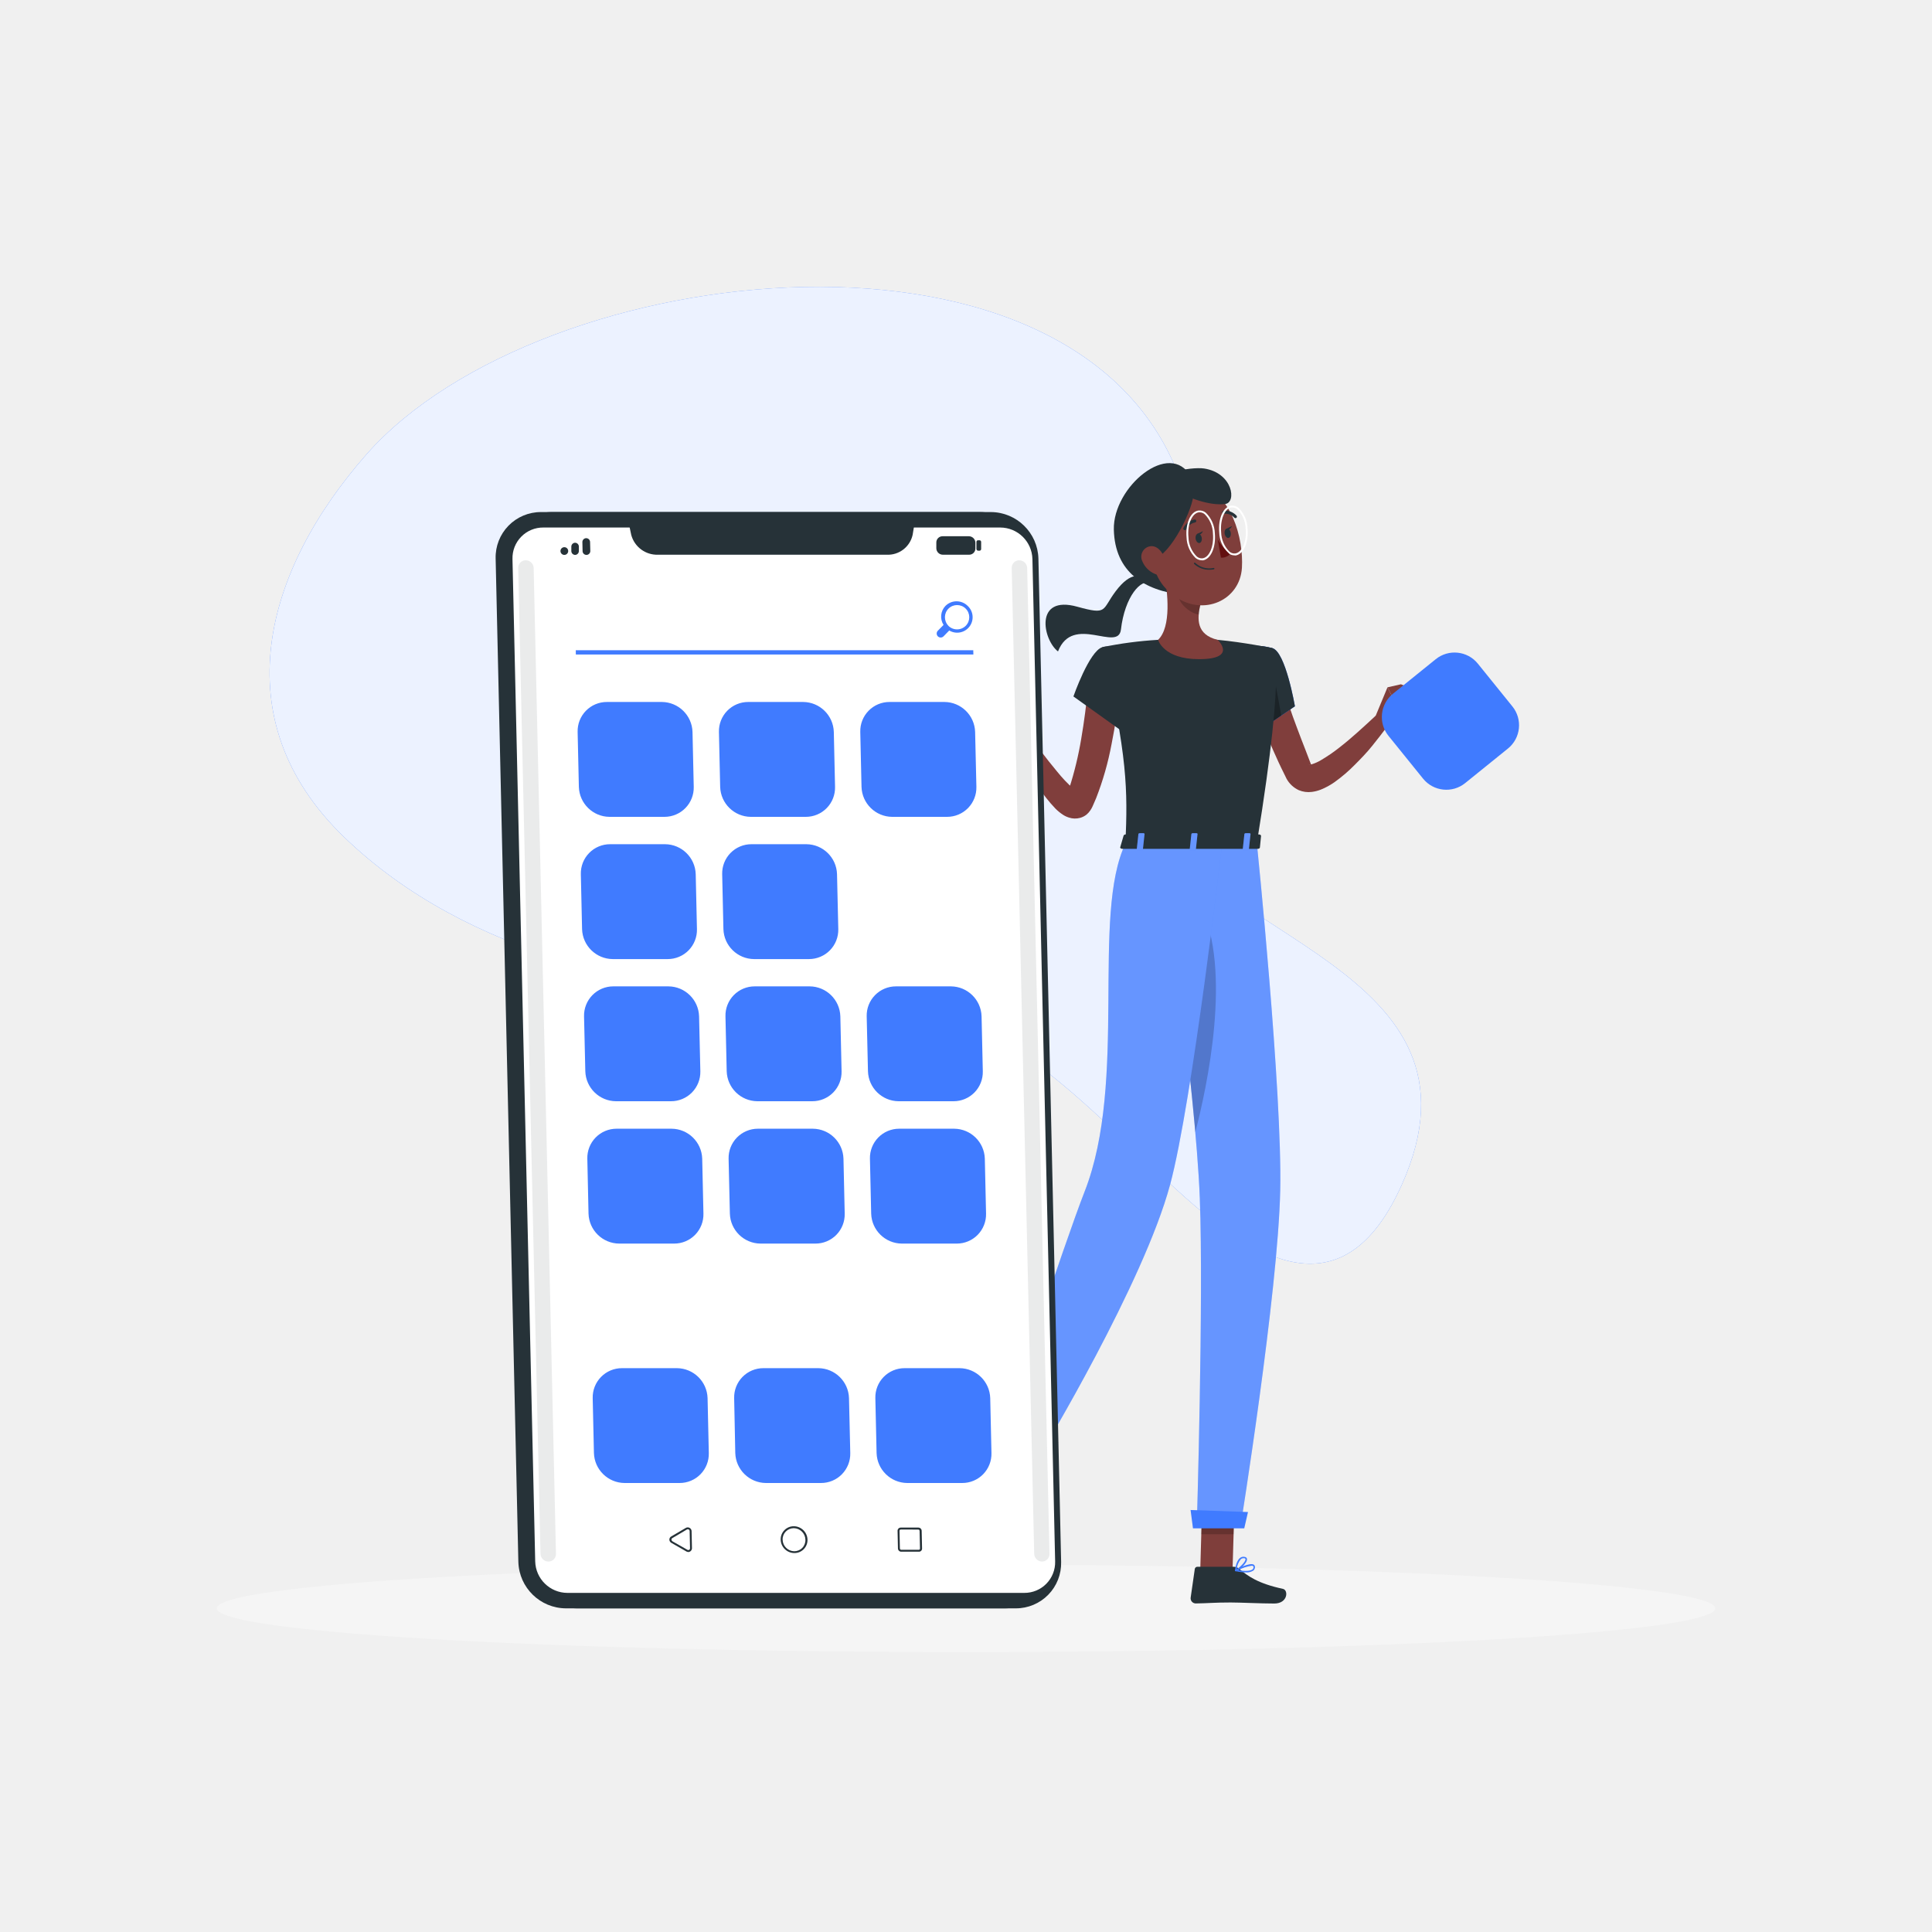
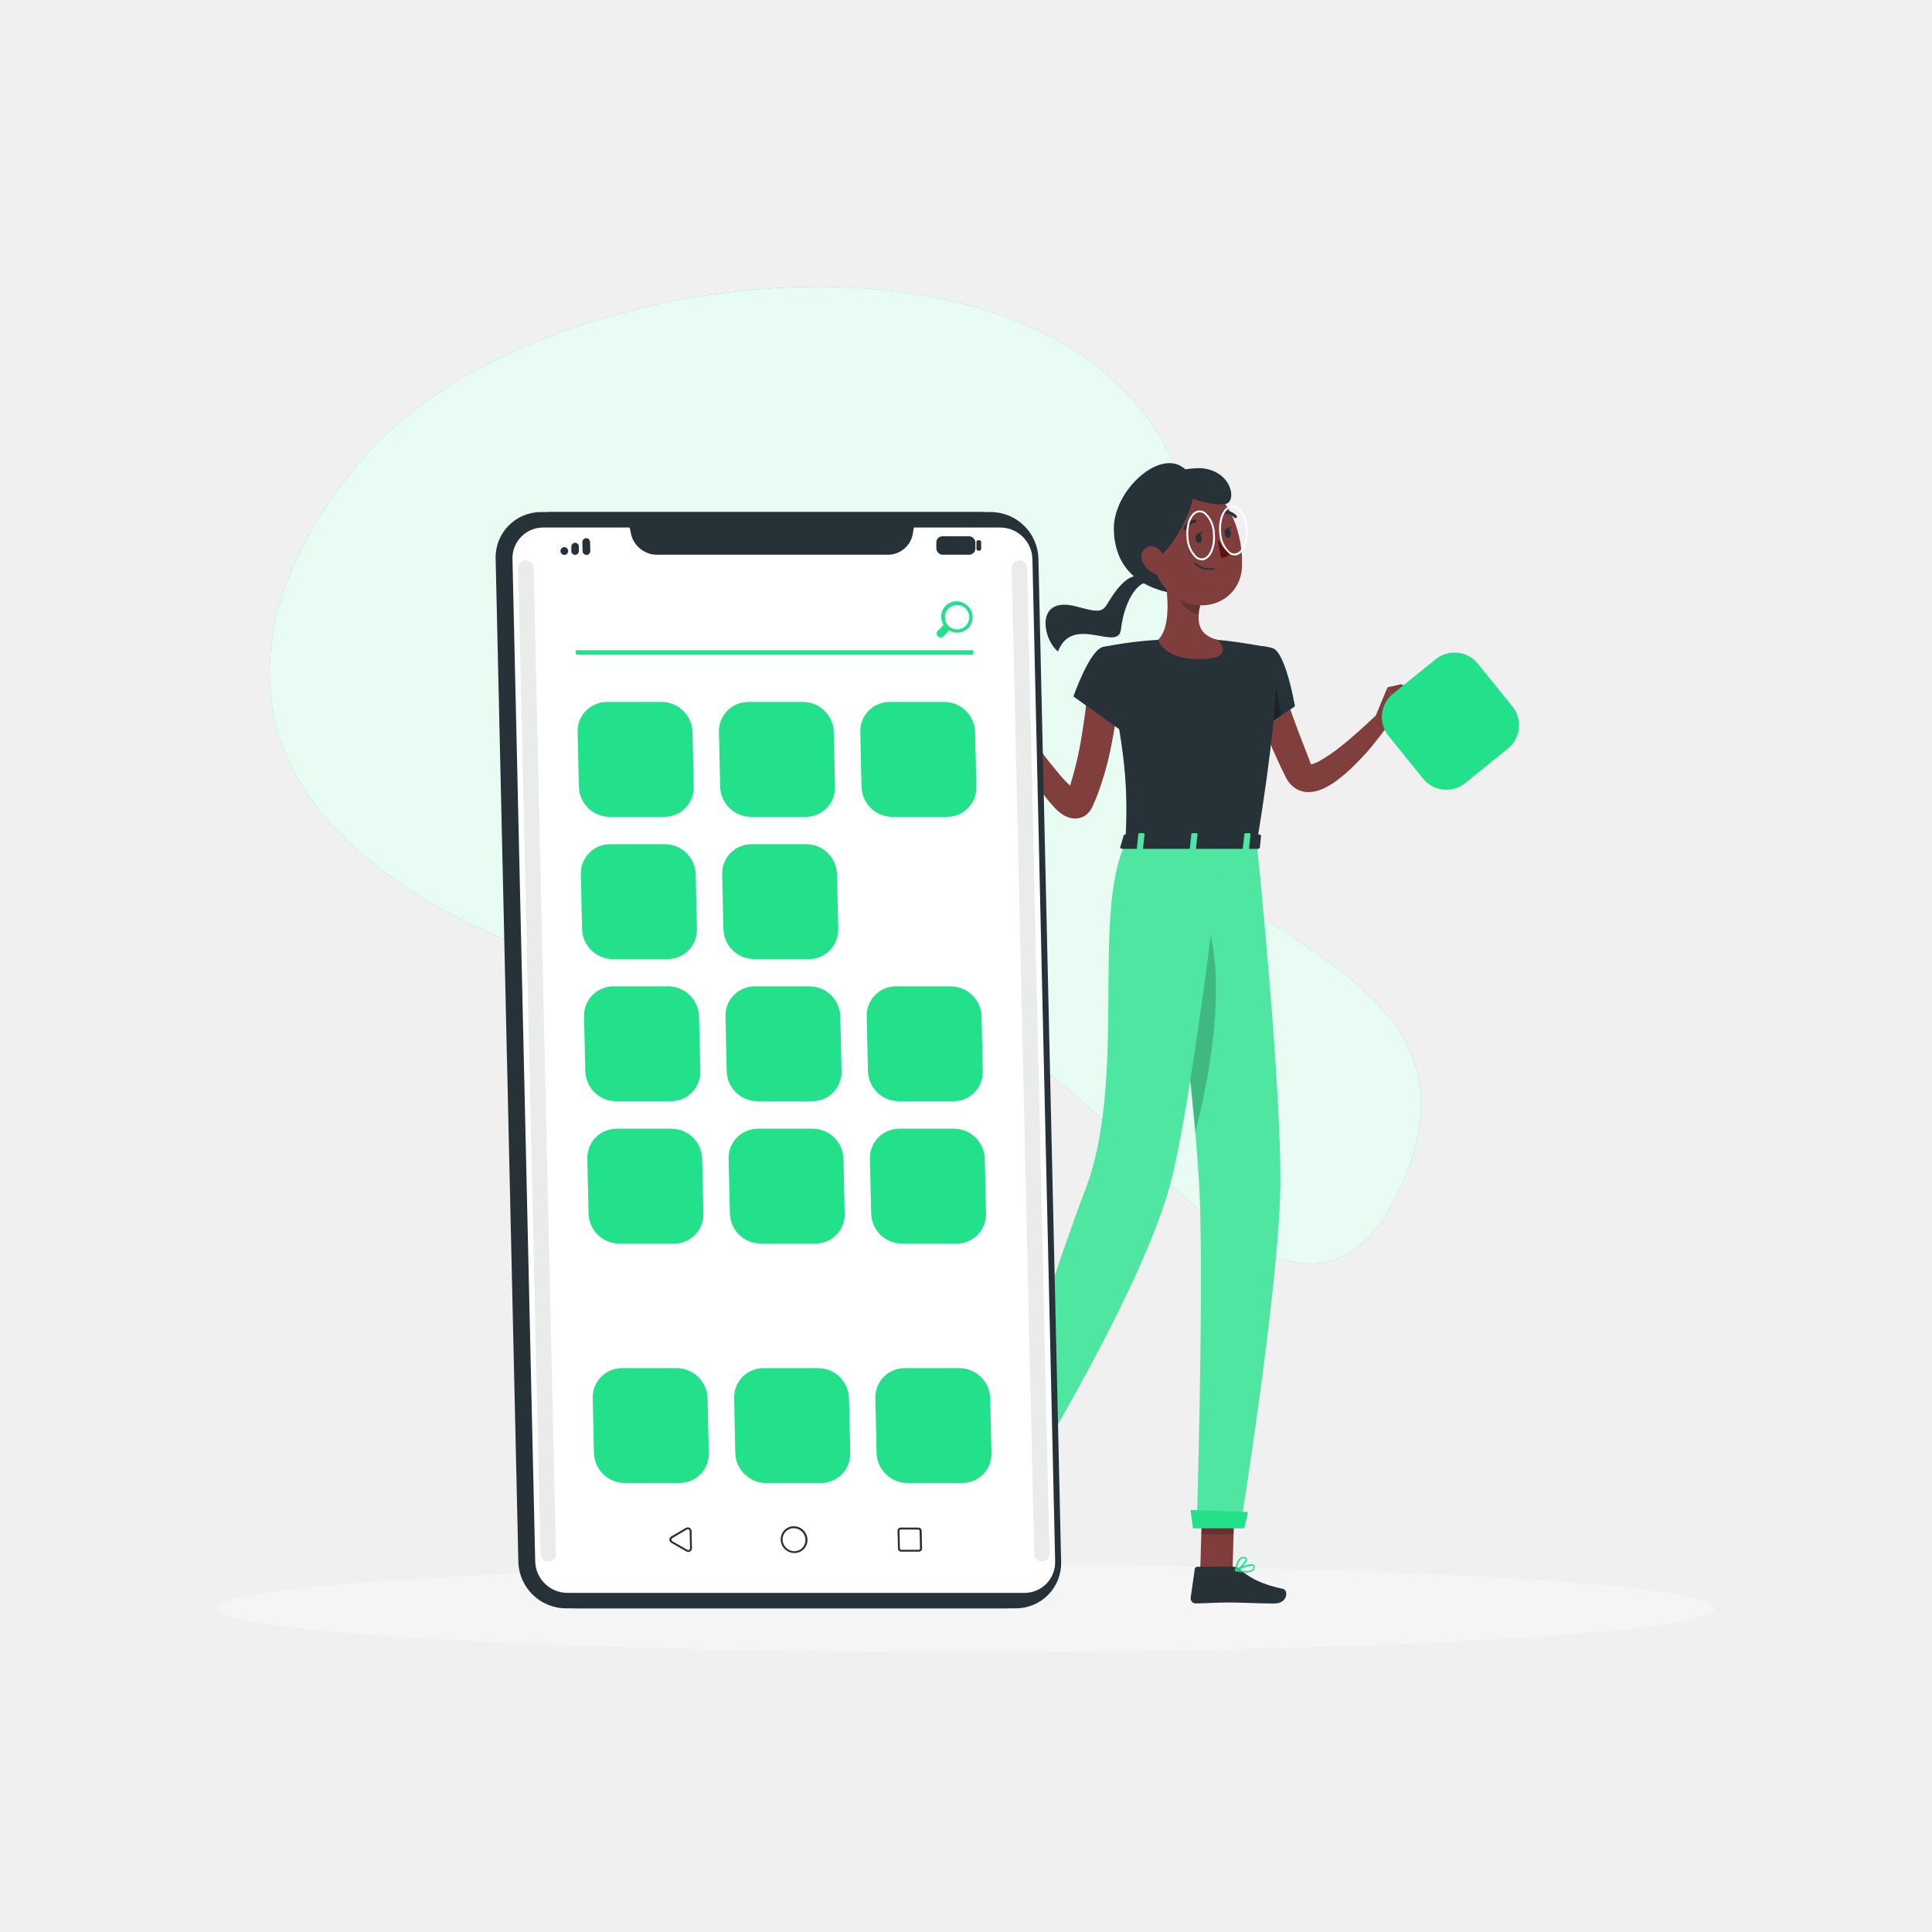
<svg xmlns="http://www.w3.org/2000/svg" viewBox="0 0 500 500">
-   <g id="freepik--background-simple--inject-440">
-     <path d="M216.7,260c-1.74-.15-3.48-.27-5.21-.38-42.6-2.68-90.29-11.93-122.45-43-31.52-30.46-20.61-69,5.78-99C140,66.27,281.37,50.49,306.18,126.26c8,24.5-17.78,54.29-7.62,83.4,11.57,33.14,89.41,40.62,64.24,96.9-13.95,31.21-34.9,22.11-55.95,3.44-12.07-10.71-23.3-22.77-36-32.65C255.46,265.35,235.79,261.53,216.7,260Z" style="fill:#407BFF" />
+   <g id="freepik--background-simple--inject-310">
+     <path d="M216.7,260c-1.74-.15-3.48-.27-5.21-.38-42.6-2.68-90.29-11.93-122.45-43-31.52-30.46-20.61-69,5.78-99C140,66.27,281.37,50.49,306.18,126.26c8,24.5-17.78,54.29-7.62,83.4,11.57,33.14,89.41,40.62,64.24,96.9-13.95,31.21-34.9,22.11-55.95,3.44-12.07-10.71-23.3-22.77-36-32.65C255.46,265.35,235.79,261.53,216.7,260Z" style="fill:#23E08B" />
    <path d="M216.7,260c-1.74-.15-3.48-.27-5.21-.38-42.6-2.68-90.29-11.93-122.45-43-31.52-30.46-20.61-69,5.78-99C140,66.27,281.37,50.49,306.18,126.26c8,24.5-17.78,54.29-7.62,83.4,11.57,33.14,89.41,40.62,64.24,96.9-13.95,31.21-34.9,22.11-55.95,3.44-12.07-10.71-23.3-22.77-36-32.65C255.46,265.35,235.79,261.53,216.7,260Z" style="fill:#fff;opacity:0.9" />
  </g>
-   <g id="freepik--Shadow--inject-440">
-     <ellipse id="freepik--path--inject-440" cx="250" cy="416.24" rx="193.89" ry="11.32" style="fill:#f5f5f5" />
+   <g id="freepik--Shadow--inject-310">
+     <ellipse id="freepik--path--inject-310" cx="250" cy="416.24" rx="193.89" ry="11.32" style="fill:#f5f5f5" />
  </g>
-   <g id="freepik--Character--inject-440">
+   <g id="freepik--Character--inject-310">
    <path d="M308.2,123.37c2.86,5.16,3.1,26.23-2.2,30.55-9.74-1.07-17.49-5.78-17.74-16.87S302.81,113.67,308.2,123.37Z" style="fill:#263238" />
    <path d="M297.9,151c-2.56-1.5-6.82,3.44-7.8,11.91-.7,6-12.46-4.14-16.29,5.68-3.94-3-6.21-14.69,5-11.57,7.93,2.19,6.26.87,9.92-4C292.57,147.92,295.46,148.28,297.9,151Z" style="fill:#263238" />
    <path d="M331.63,176.61l.91,2.85c.32,1,.66,2,1,2.95.67,2,1.37,4,2.11,5.92s1.47,3.94,2.26,5.9l1.15,3,.29.74.07.17v0s0,0,0,0a1.35,1.35,0,0,0-.42-.25c-.22-.08-.31,0-.18,0a2.33,2.33,0,0,0,.71-.11,10.94,10.94,0,0,0,2.25-1,42.42,42.42,0,0,0,4.88-3.34c1.62-1.26,3.21-2.61,4.76-4s3.14-2.84,4.65-4.26l3.07,2.6c-1.28,1.84-2.64,3.52-4,5.23s-2.92,3.31-4.5,4.9a39.87,39.87,0,0,1-5.28,4.52,17.76,17.76,0,0,1-3.48,1.9,9.51,9.51,0,0,1-2.41.62,6.59,6.59,0,0,1-3.33-.45,6.91,6.91,0,0,1-3.2-3l-.26-.54-.36-.73c-.48-1-1-2-1.42-2.94-.91-2-1.82-4-2.64-6s-1.65-4.06-2.41-6.12c-.37-1-.72-2.09-1.07-3.14s-.66-2.08-1-3.31Z" style="fill:#803e3c" />
-     <path d="M329.27,167.73c3.44.88,5.85,15.06,5.85,15.06l-9.49,6.46s-9.11-14.31-6.46-18.1C321.93,167.21,324.24,166.45,329.27,167.73Z" style="fill:#407BFF" />
+     <path d="M329.27,167.73c3.44.88,5.85,15.06,5.85,15.06l-9.49,6.46s-9.11-14.31-6.46-18.1C321.93,167.21,324.24,166.45,329.27,167.73Z" style="fill:#23E08B" />
    <path d="M329.27,167.73c3.44.88,5.85,15.06,5.85,15.06l-9.49,6.46s-9.11-14.31-6.46-18.1C321.93,167.21,324.24,166.45,329.27,167.73Z" style="fill:#263238" />
    <polygon points="328.96 170.9 331.6 185.19 326.27 188.81 328.96 170.9" style="opacity:0.3" />
    <path d="M355.91,185.52l3.17-7.64,3.91,7.64s-2.54,3.8-5.89,2.87Z" style="fill:#7f3e3b" />
    <polygon points="362.57 177.09 367.6 179.11 362.99 185.52 359.08 177.88 362.57 177.09" style="fill:#7f3e3b" />
-     <rect x="360.51" y="171.77" width="29.73" height="29.73" rx="7.75" transform="translate(-33.91 277.32) rotate(-38.93)" style="fill:#407BFF" />
+     <rect x="360.51" y="171.77" width="29.73" height="29.73" rx="7.75" transform="translate(-33.91 277.32) rotate(-38.93)" style="fill:#23E08B" />
    <polygon points="310.62 406.45 318.98 406.45 319.54 387.08 311.18 387.08 310.62 406.45" style="fill:#7f3e3b" />
    <polygon points="254.5 381.5 262.19 384.78 272.25 368.02 264.56 364.74 254.5 381.5" style="fill:#7f3e3b" />
    <path d="M263.66,383.64l-8-4.92a.66.66,0,0,0-.87.14l-4.8,5.77a1.34,1.34,0,0,0,.36,2c2.82,1.67,4.27,2.33,7.79,4.49,2.16,1.34,5.19,3.5,8.18,5.34s5-1,3.89-2.05c-4.85-4.63-4.71-6.83-5.62-9.57A2.21,2.21,0,0,0,263.66,383.64Z" style="fill:#263238" />
    <path d="M319.27,405.48h-9.4a.66.66,0,0,0-.66.57l-1.07,7.44a1.33,1.33,0,0,0,1.34,1.48c3.27-.05,4.85-.25,9-.25,2.54,0,7.8.27,11.31.27s3.7-3.47,2.24-3.79c-6.56-1.41-9.14-3.35-11.34-5.2A2.17,2.17,0,0,0,319.27,405.48Z" style="fill:#263238" />
    <polygon points="319.54 387.09 319.25 397.07 310.89 397.07 311.17 387.09 319.54 387.09" style="opacity:0.2" />
    <polygon points="264.55 364.75 272.25 368.02 267.06 376.66 259.36 373.38 264.55 364.75" style="opacity:0.2" />
    <path d="M329.27,167.73s4,1.4-4,50.47h-34c.57-13.82.58-22.34-6-50.71a99.74,99.74,0,0,1,14.42-1.9,107.12,107.12,0,0,1,15.42,0C321.76,166.19,329.27,167.73,329.27,167.73Z" style="fill:#263238" />
    <path d="M301.24,148.22c1,5,1.94,14.06-1.53,17.37,0,0,1.36,5,10.58,5,10.13,0,4.84-5,4.84-5-5.53-1.32-5.39-5.43-4.43-9.28Z" style="fill:#7f3e3b" />
    <path d="M305.1,151.52l5.6,4.78a15.56,15.56,0,0,0-.47,2.74c-2.12-.31-5-2.63-5.25-4.84A7.47,7.47,0,0,1,305.1,151.52Z" style="opacity:0.2" />
    <path d="M296.66,139.36c1.93,8.07,2.58,11.53,7.44,15,7.3,5.21,16.79,1.07,17.31-7.42.46-7.64-2.78-19.55-11.34-21.39A11.31,11.31,0,0,0,296.66,139.36Z" style="fill:#7f3e3b" />
    <path d="M319.67,134.09A.38.38,0,0,0,320,134a.4.4,0,0,0,0-.56,4,4,0,0,0-3.39-1.26.41.41,0,0,0-.32.47.4.4,0,0,0,.47.31,3.15,3.15,0,0,1,2.67,1A.39.39,0,0,0,319.67,134.09Z" style="fill:#263238" />
    <path d="M319.46,143.73a2.57,2.57,0,0,1-1.6-.6,7.79,7.79,0,0,1-2.32-5.32c-.31-3.6,1-6.65,3.09-6.95a2.43,2.43,0,0,1,1.91.58,7.79,7.79,0,0,1,2.32,5.32h0c.32,3.59-1,6.65-3.08,7A1.72,1.72,0,0,1,319.46,143.73Zm-.51-12.4-.25,0c-1.76.26-2.95,3.14-2.67,6.42a7.28,7.28,0,0,0,2.14,5,1.94,1.94,0,0,0,1.53.48c1.76-.26,3-3.14,2.67-6.42h0a7.28,7.28,0,0,0-2.14-5A2.08,2.08,0,0,0,319,131.33Z" style="fill:#fff" />
-     <path d="M325.27,218.2s6.6,64.42,6.05,89.92c-.57,26.52-10.29,87-10.29,87H309.72s1.79-58.95.79-85c-1.09-28.4-10.11-91.94-10.11-91.94Z" style="fill:#407BFF" />
+     <path d="M325.27,218.2s6.6,64.42,6.05,89.92c-.57,26.52-10.29,87-10.29,87H309.72s1.79-58.95.79-85c-1.09-28.4-10.11-91.94-10.11-91.94Z" style="fill:#23E08B" />
    <path d="M325.27,218.2s6.6,64.42,6.05,89.92c-.57,26.52-10.29,87-10.29,87H309.72s1.79-58.95.79-85c-1.09-28.4-10.11-91.94-10.11-91.94Z" style="fill:#fff;opacity:0.2" />
-     <polygon points="308.74 395.54 322.01 395.54 322.98 391.31 308.12 390.79 308.74 395.54" style="fill:#407BFF" />
+     <polygon points="308.74 395.54 322.01 395.54 322.98 391.31 308.12 390.79 308.74 395.54" style="fill:#23E08B" />
    <path d="M310.62,234.23C319,251,312.3,281.62,309.35,293c-1.52-17.1-4.07-38-6.05-53.37C304.56,231,306.77,226.49,310.62,234.23Z" style="opacity:0.2" />
-     <path d="M316.3,218.2s-7.69,67-13.5,88.47c-6.9,25.53-33.13,69-33.13,69l-10.49-4.46s16.24-49.36,21.51-62.81c11.26-28.7,1.62-71.47,10.62-90.2Z" style="fill:#407BFF" />
+     <path d="M316.3,218.2s-7.69,67-13.5,88.47c-6.9,25.53-33.13,69-33.13,69l-10.49-4.46s16.24-49.36,21.51-62.81c11.26-28.7,1.62-71.47,10.62-90.2Z" style="fill:#23E08B" />
    <path d="M316.3,218.2s-7.69,67-13.5,88.47c-6.9,25.53-33.13,69-33.13,69l-10.49-4.46s16.24-49.36,21.51-62.81c11.26-28.7,1.62-71.47,10.62-90.2Z" style="fill:#fff;opacity:0.2" />
-     <polygon points="257.74 371.24 270.76 376.78 273.88 373.28 258.87 366.07 257.74 371.24" style="fill:#407BFF" />
+     <polygon points="257.74 371.24 270.76 376.78 273.88 373.28 258.87 366.07 257.74 371.24" style="fill:#23E08B" />
    <path d="M309.43,139.47c.12.66.57,1.14,1,1.06s.69-.68.58-1.34-.57-1.14-1-1.07S309.32,138.8,309.43,139.47Z" style="fill:#263238" />
    <path d="M316.94,138.15c.12.66.57,1.14,1,1.06s.69-.68.57-1.34-.56-1.14-1-1.07S316.83,137.48,316.94,138.15Z" style="fill:#263238" />
    <path d="M317.33,136.88l1.52-.75S318.25,137.52,317.33,136.88Z" style="fill:#263238" />
    <path d="M315.16,139.64a18,18,0,0,0,3.11,3.82,2.91,2.91,0,0,1-2.29.86Z" style="fill:#630f0f" />
    <path d="M313,147.45a6.49,6.49,0,0,0,1.13-.1.2.2,0,0,0,.16-.23A.19.19,0,0,0,314,147a5.34,5.34,0,0,1-4.65-1.31.2.2,0,1,0-.29.27A5.56,5.56,0,0,0,313,147.45Z" style="fill:#263238" />
    <path d="M308.89,127.46c.15,3.85-5.91,16.21-10.28,17.17-5.36-3.5-6.86-9.63-3.74-16.17S308.61,120.21,308.89,127.46Z" style="fill:#263238" />
    <path d="M311.65,121.25c-3.39-.53-15,1.42-8.78,5s11.17,4.55,14.19,4.19S319.11,122.41,311.65,121.25Z" style="fill:#263238" />
    <path d="M295.64,145.27a6.06,6.06,0,0,0,3.28,3.27c2,.8,3.19-.91,2.84-2.89-.31-1.79-1.72-4.36-3.79-4.31A2.73,2.73,0,0,0,295.64,145.27Z" style="fill:#7f3e3b" />
    <path d="M306.75,137.19a.4.4,0,0,0,.24-.2,3.14,3.14,0,0,1,2.25-1.76.39.39,0,0,0,.35-.44.39.39,0,0,0-.44-.35,3.92,3.92,0,0,0-2.87,2.19.4.4,0,0,0,.18.54A.42.42,0,0,0,306.75,137.19Z" style="fill:#263238" />
    <path d="M311,145a2.59,2.59,0,0,1-1.6-.61,7.79,7.79,0,0,1-2.32-5.32c-.31-3.59,1-6.65,3.08-6.95a2.53,2.53,0,0,1,1.92.58,7.81,7.81,0,0,1,2.32,5.32h0c.31,3.6-1,6.65-3.08,7Zm-.51-12.41-.25,0c-1.76.26-3,3.14-2.67,6.42a7.28,7.28,0,0,0,2.14,5,1.93,1.93,0,0,0,1.53.48c1.76-.25,2.95-3.13,2.67-6.42h0a7.3,7.3,0,0,0-2.14-5A2.08,2.08,0,0,0,310.47,132.58Z" style="fill:#fff" />
    <path d="M289.62,178.33a108.77,108.77,0,0,1-1.95,14.25,77.51,77.51,0,0,1-4,14l-.75,1.73-.19.43a4.41,4.41,0,0,1-.22.44,3.5,3.5,0,0,1-.32.52,5,5,0,0,1-1,1.12,4.68,4.68,0,0,1-1.65.84,5,5,0,0,1-2.92-.08,6.23,6.23,0,0,1-1.57-.75,12.22,12.22,0,0,1-1.88-1.54,37.44,37.44,0,0,1-4.68-6,102,102,0,0,1-6.79-12.53l3.49-2c2.72,3.67,5.45,7.42,8.33,10.85a36.93,36.93,0,0,0,4.33,4.57,4.42,4.42,0,0,0,.87.59c.08,0,.14,0,0,0a2.11,2.11,0,0,0-1.21,0c-1.48.44-1.65,1.75-1.34.74l.55-1.51a89.88,89.88,0,0,0,3.11-12.87c.76-4.39,1.34-9,1.76-13.33Z" style="fill:#803e3c" />
    <path d="M285.29,167.49c-3.4,1-7.49,12.75-7.49,12.75l13.2,9.44s4.81-9.78,3.38-14.18C292.89,170.92,289.17,166.31,285.29,167.49Z" style="fill:#263238" />
-     <path d="M267.05,386.82a1.13,1.13,0,0,0,.7-.7.65.65,0,0,0,0-.68c-.6-.88-3.62-.81-4-.8a.2.2,0,0,0-.18.12.2.2,0,0,0,0,.21c.79.79,2.27,2.08,3.31,1.88ZM264.24,385c1.21,0,2.83.17,3.14.64a.27.27,0,0,1,0,.3.75.75,0,0,1-.54.49C266.29,386.57,265.33,386,264.24,385Z" style="fill:#407BFF" />
-     <path d="M265.13,384.79c.92-.29,1.89-.8,2.11-1.37a.7.7,0,0,0-.28-.82,1,1,0,0,0-.86-.21c-1.19.21-2.46,2.25-2.52,2.34a.23.23,0,0,0,0,.2.19.19,0,0,0,.17.1A4.86,4.86,0,0,0,265.13,384.79Zm.92-2,.12,0a.65.65,0,0,1,.54.13c.2.16.19.28.15.37-.2.55-1.72,1.21-2.73,1.34A5,5,0,0,1,266.05,382.81Z" style="fill:#407BFF" />
-     <path d="M322.41,406.94a3.19,3.19,0,0,0,2-.51,1.1,1.1,0,0,0,.35-1,.63.63,0,0,0-.33-.52c-1-.56-4.36,1.14-4.74,1.33a.21.21,0,0,0-.1.21.18.18,0,0,0,.16.16A13.51,13.51,0,0,0,322.41,406.94Zm1.49-1.73a.79.79,0,0,1,.37.07.27.27,0,0,1,.13.22.71.71,0,0,1-.23.63c-.51.46-1.88.54-3.73.23A10.73,10.73,0,0,1,323.9,405.21Z" style="fill:#407BFF" />
-     <path d="M319.82,406.65l.08,0c1-.45,3-2.25,2.81-3.2,0-.23-.19-.5-.74-.56a1.43,1.43,0,0,0-1.1.34c-1.05.88-1.24,3.13-1.25,3.22a.18.18,0,0,0,.08.18A.19.19,0,0,0,319.82,406.65Zm2-3.39h.12c.36,0,.38.19.39.23.09.57-1.25,2-2.26,2.61a4.57,4.57,0,0,1,1.06-2.58A1,1,0,0,1,321.81,403.26Z" style="fill:#407BFF" />
+     <path d="M267.05,386.82a1.13,1.13,0,0,0,.7-.7.65.65,0,0,0,0-.68c-.6-.88-3.62-.81-4-.8a.2.2,0,0,0-.18.12.2.2,0,0,0,0,.21c.79.79,2.27,2.08,3.31,1.88ZM264.24,385c1.21,0,2.83.17,3.14.64a.27.27,0,0,1,0,.3.75.75,0,0,1-.54.49C266.29,386.57,265.33,386,264.24,385Z" style="fill:#23E08B" />
+     <path d="M265.13,384.79c.92-.29,1.89-.8,2.11-1.37a.7.7,0,0,0-.28-.82,1,1,0,0,0-.86-.21c-1.19.21-2.46,2.25-2.52,2.34a.23.23,0,0,0,0,.2.19.19,0,0,0,.17.1A4.86,4.86,0,0,0,265.13,384.79Zm.92-2,.12,0a.65.65,0,0,1,.54.13c.2.16.19.28.15.37-.2.55-1.72,1.21-2.73,1.34A5,5,0,0,1,266.05,382.81Z" style="fill:#23E08B" />
+     <path d="M322.41,406.94a3.19,3.19,0,0,0,2-.51,1.1,1.1,0,0,0,.35-1,.63.63,0,0,0-.33-.52c-1-.56-4.36,1.14-4.74,1.33a.21.21,0,0,0-.1.21.18.18,0,0,0,.16.16A13.51,13.51,0,0,0,322.41,406.94Zm1.49-1.73a.79.79,0,0,1,.37.07.27.27,0,0,1,.13.22.71.71,0,0,1-.23.63c-.51.46-1.88.54-3.73.23A10.73,10.73,0,0,1,323.9,405.21Z" style="fill:#23E08B" />
+     <path d="M319.82,406.65l.08,0c1-.45,3-2.25,2.81-3.2,0-.23-.19-.5-.74-.56a1.43,1.43,0,0,0-1.1.34c-1.05.88-1.24,3.13-1.25,3.22a.18.18,0,0,0,.08.18A.19.19,0,0,0,319.82,406.65Zm2-3.39h.12c.36,0,.38.19.39.23.09.57-1.25,2-2.26,2.61a4.57,4.57,0,0,1,1.06-2.58A1,1,0,0,1,321.81,403.26Z" style="fill:#23E08B" />
    <path d="M290.8,216.21l-.87,3c-.12.23.16.47.55.47h35c.3,0,.56-.15.58-.34l.3-3c0-.21-.24-.39-.58-.39H291.35A.63.63,0,0,0,290.8,216.21Z" style="fill:#263238" />
-     <path d="M295.42,220.05h-.92c-.19,0-.33-.09-.31-.21l.43-4c0-.11.17-.21.36-.21h.92c.18,0,.32.1.31.21l-.43,4C295.76,220,295.6,220.05,295.42,220.05Z" style="fill:#407BFF" />
+     <path d="M295.42,220.05h-.92c-.19,0-.33-.09-.31-.21l.43-4c0-.11.17-.21.36-.21h.92c.18,0,.32.1.31.21l-.43,4C295.76,220,295.6,220.05,295.42,220.05Z" style="fill:#23E08B" />
    <path d="M295.42,220.05h-.92c-.19,0-.33-.09-.31-.21l.43-4c0-.11.17-.21.36-.21h.92c.18,0,.32.1.31.21l-.43,4C295.76,220,295.6,220.05,295.42,220.05Z" style="fill:#fff;opacity:0.2" />
-     <path d="M322.85,220.05h-.92c-.18,0-.32-.09-.31-.21l.43-4c0-.11.17-.21.36-.21h.92c.18,0,.32.1.31.21l-.43,4C323.19,220,323,220.05,322.85,220.05Z" style="fill:#407BFF" />
+     <path d="M322.85,220.05h-.92c-.18,0-.32-.09-.31-.21l.43-4c0-.11.17-.21.36-.21h.92c.18,0,.32.1.31.21l-.43,4C323.19,220,323,220.05,322.85,220.05Z" style="fill:#23E08B" />
    <path d="M322.85,220.05h-.92c-.18,0-.32-.09-.31-.21l.43-4c0-.11.17-.21.36-.21h.92c.18,0,.32.1.31.21l-.43,4C323.19,220,323,220.05,322.85,220.05Z" style="fill:#fff;opacity:0.2" />
-     <path d="M309.13,220.05h-.92c-.18,0-.32-.09-.31-.21l.43-4c0-.11.18-.21.36-.21h.92c.19,0,.33.1.31.21l-.43,4C309.48,220,309.32,220.05,309.13,220.05Z" style="fill:#407BFF" />
+     <path d="M309.13,220.05h-.92c-.18,0-.32-.09-.31-.21l.43-4c0-.11.18-.21.36-.21h.92c.19,0,.33.1.31.21l-.43,4C309.48,220,309.32,220.05,309.13,220.05Z" style="fill:#23E08B" />
    <path d="M309.13,220.05h-.92c-.18,0-.32-.09-.31-.21l.43-4c0-.11.18-.21.36-.21h.92c.19,0,.33.1.31.21l-.43,4C309.48,220,309.32,220.05,309.13,220.05Z" style="fill:#fff;opacity:0.2" />
    <path d="M309.82,138.19l1.52-.74S310.74,138.84,309.82,138.19Z" style="fill:#263238" />
    <path d="M262.14,191.88l-8-4.25,7.89-3.16s4.15,3.41,3.48,6.82Z" style="fill:#7f3e3b" />
    <polygon points="251.32 181.2 258.07 178.91 263.05 185.41 254.17 187.63 251.32 181.2" style="fill:#7f3e3b" />
  </g>
-   <g id="freepik--Smartphone--inject-440">
+   <g id="freepik--Smartphone--inject-310">
    <path d="M253.64,132.52H140a11.71,11.71,0,0,0-11.73,12l5.88,259.72a12.38,12.38,0,0,0,12.28,12H260.06a11.71,11.71,0,0,0,11.73-12l-5.88-259.72A12.37,12.37,0,0,0,253.64,132.52Z" style="fill:#263238" />
    <path d="M256.47,132.52H142.8a11.7,11.7,0,0,0-11.72,12L137,404.24a12.37,12.37,0,0,0,12.27,12H262.9a11.7,11.7,0,0,0,11.72-12l-5.88-259.72A12.37,12.37,0,0,0,256.47,132.52Z" style="fill:#263238" />
    <path d="M138.51,404.09l-5.88-259.42a7.93,7.93,0,0,1,8-8.15H258.86a8.37,8.37,0,0,1,8.33,8.15l5.88,259.42a7.94,7.94,0,0,1-8,8.15H146.84A8.37,8.37,0,0,1,138.51,404.09Z" style="fill:#fff" />
    <path d="M178.12,401.65a1,1,0,0,1-.47-.12l-3.93-2.25h0a1,1,0,0,1-.49-.82.94.94,0,0,1,.48-.83l3.83-2.24a1,1,0,0,1,1.44.8l.1,4.48a1,1,0,0,1-1,1Zm-4.16-2.8,3.94,2.24a.45.45,0,0,0,.68-.4l-.1-4.49a.47.47,0,0,0-.69-.38L174,398.06a.46.46,0,0,0-.23.4.48.48,0,0,0,.23.39Z" style="fill:#263238" />
    <path d="M205.58,401.93a3.56,3.56,0,0,1-3.54-3.46,3.38,3.38,0,0,1,3.4-3.48,3.57,3.57,0,0,1,3.54,3.47h0a3.37,3.37,0,0,1-3.4,3.47Zm-.14-6.44a2.9,2.9,0,0,0-2.08.87,2.86,2.86,0,0,0-.82,2.1,3.06,3.06,0,0,0,3,3,2.87,2.87,0,0,0,2.9-3h0A3.06,3.06,0,0,0,205.44,395.49Z" style="fill:#263238" />
    <path d="M237.81,401.58h-4.57a.85.85,0,0,1-.85-.83l-.1-4.57a.78.78,0,0,1,.23-.59.8.8,0,0,1,.59-.25h4.57a.85.85,0,0,1,.85.83l.1,4.57a.8.8,0,0,1-.82.84Zm-4.7-5.74a.33.33,0,0,0-.23.1.28.28,0,0,0-.09.23l.1,4.57a.35.35,0,0,0,.35.34h4.57A.32.32,0,0,0,238,401a.34.34,0,0,0,.09-.24l-.1-4.57a.35.35,0,0,0-.35-.34Z" style="fill:#263238" />
    <path d="M146.05,141.61h0a1,1,0,0,0-1,1h0a1,1,0,0,0,1,1h0a1,1,0,0,0,1-1h0A1,1,0,0,0,146.05,141.61Z" style="fill:#263238" />
    <path d="M148.86,140.46h0a1,1,0,0,0-1,1l0,1.15a1,1,0,0,0,1,1h0a1,1,0,0,0,.95-1l0-1.15A1,1,0,0,0,148.86,140.46Z" style="fill:#263238" />
    <path d="M151.67,139.28h0a1,1,0,0,0-.95,1l.05,2.33a1,1,0,0,0,1,1h0a1,1,0,0,0,1-1l-.06-2.33A1,1,0,0,0,151.67,139.28Z" style="fill:#263238" />
    <path d="M250.75,138.78h-6.83a1.6,1.6,0,0,0-1.6,1.64l0,1.5a1.69,1.69,0,0,0,1.68,1.64h6.83a1.6,1.6,0,0,0,1.6-1.64l0-1.5A1.7,1.7,0,0,0,250.75,138.78Z" style="fill:#263238" />
    <path d="M253.49,139.82h-.37a.41.41,0,0,0-.42.43l0,1.84a.45.45,0,0,0,.44.43h.37a.42.42,0,0,0,.41-.43l0-1.84A.43.43,0,0,0,253.49,139.82Z" style="fill:#263238" />
    <path d="M229.47,143.56H170.3a6.93,6.93,0,0,1-6.94-5.14l-.72-3.42h74.11l-.56,3.42A6.56,6.56,0,0,1,229.47,143.56Z" style="fill:#263238" />
    <path d="M141.93,404.13h0a2.07,2.07,0,0,1-2.05-2L134.11,147a1.94,1.94,0,0,1,1.95-2h0a2.07,2.07,0,0,1,2.05,2l5.77,255.09A1.94,1.94,0,0,1,141.93,404.13Z" style="fill:#263238;opacity:0.1" />
    <path d="M269.65,404.13h0a2.07,2.07,0,0,1-2-2L261.83,147a1.94,1.94,0,0,1,1.95-2h0a2.07,2.07,0,0,1,2.05,2l5.77,255.09A1.94,1.94,0,0,1,269.65,404.13Z" style="fill:#263238;opacity:0.1" />
-     <path d="M172,211.4H157.73a8,8,0,0,1-7.92-7.75l-.32-14.23a7.55,7.55,0,0,1,7.57-7.75h14.23a8,8,0,0,1,7.93,7.75l.32,14.23A7.57,7.57,0,0,1,172,211.4Z" style="fill:#407BFF" />
-     <path d="M245.11,211.4H230.88a8,8,0,0,1-7.92-7.75l-.32-14.23a7.55,7.55,0,0,1,7.57-7.75h14.23a8,8,0,0,1,7.92,7.75l.33,14.23A7.58,7.58,0,0,1,245.11,211.4Z" style="fill:#407BFF" />
-     <path d="M208.54,211.4H194.31a8,8,0,0,1-7.93-7.75l-.32-14.23a7.56,7.56,0,0,1,7.58-7.75h14.22a8,8,0,0,1,7.93,7.75l.32,14.23A7.56,7.56,0,0,1,208.54,211.4Z" style="fill:#407BFF" />
-     <path d="M172.8,248.21H158.57a8,8,0,0,1-7.93-7.75l-.32-14.23a7.56,7.56,0,0,1,7.58-7.75h14.22a8,8,0,0,1,7.93,7.75l.32,14.23A7.56,7.56,0,0,1,172.8,248.21Z" style="fill:#407BFF" />
-     <path d="M209.37,248.21H195.14a8,8,0,0,1-7.92-7.75l-.32-14.23a7.56,7.56,0,0,1,7.57-7.75H208.7a8,8,0,0,1,7.92,7.75l.33,14.23A7.58,7.58,0,0,1,209.37,248.21Z" style="fill:#407BFF" />
-     <path d="M173.63,285H159.4a8,8,0,0,1-7.92-7.75l-.33-14.23a7.57,7.57,0,0,1,7.58-7.75H173a8,8,0,0,1,7.92,7.75l.33,14.23A7.58,7.58,0,0,1,173.63,285Z" style="fill:#407BFF" />
-     <path d="M246.78,285H232.55a8,8,0,0,1-7.92-7.75l-.33-14.23a7.56,7.56,0,0,1,7.58-7.75h14.23a8,8,0,0,1,7.92,7.75l.32,14.23A7.56,7.56,0,0,1,246.78,285Z" style="fill:#407BFF" />
-     <path d="M210.21,285H196a8,8,0,0,1-7.93-7.75l-.32-14.23a7.55,7.55,0,0,1,7.57-7.75h14.23a8,8,0,0,1,7.93,7.75l.32,14.23A7.56,7.56,0,0,1,210.21,285Z" style="fill:#407BFF" />
-     <path d="M174.46,321.84H160.24a8,8,0,0,1-7.93-7.75L152,299.86a7.56,7.56,0,0,1,7.57-7.75h14.23a8,8,0,0,1,7.93,7.75l.32,14.23A7.56,7.56,0,0,1,174.46,321.84Z" style="fill:#407BFF" />
-     <path d="M247.61,321.84H233.38a8,8,0,0,1-7.92-7.75l-.32-14.23a7.56,7.56,0,0,1,7.57-7.75h14.23a8,8,0,0,1,7.93,7.75l.32,14.23A7.57,7.57,0,0,1,247.61,321.84Z" style="fill:#407BFF" />
-     <path d="M211,321.84H196.81a8,8,0,0,1-7.92-7.75l-.33-14.23a7.58,7.58,0,0,1,7.58-7.75h14.23a8,8,0,0,1,7.92,7.75l.32,14.23A7.56,7.56,0,0,1,211,321.84Z" style="fill:#407BFF" />
-     <path d="M175.87,383.8H161.64a8,8,0,0,1-7.93-7.75l-.32-14.22a7.56,7.56,0,0,1,7.58-7.75h14.22a8,8,0,0,1,7.93,7.75l.32,14.22A7.55,7.55,0,0,1,175.87,383.8Z" style="fill:#407BFF" />
-     <path d="M249,383.8H234.79a8,8,0,0,1-7.93-7.75l-.32-14.22a7.55,7.55,0,0,1,7.57-7.75h14.23a8,8,0,0,1,7.93,7.75l.32,14.22A7.55,7.55,0,0,1,249,383.8Z" style="fill:#407BFF" />
-     <path d="M212.44,383.8H198.21a8,8,0,0,1-7.92-7.75L190,361.83a7.55,7.55,0,0,1,7.57-7.75h14.23a8,8,0,0,1,7.92,7.75l.33,14.22A7.56,7.56,0,0,1,212.44,383.8Z" style="fill:#407BFF" />
-     <polygon points="251.91 169.39 149.03 169.39 149.01 168.28 251.88 168.28 251.91 169.39" style="fill:#407BFF" />
-     <path d="M250.44,156.81a4.07,4.07,0,0,0-5.76,0,4,4,0,0,0-.49,4.92l-1.48,1.5a1,1,0,0,0,1.48,1.45l1.47-1.51a4,4,0,0,0,4.78-6.36Zm-5,5.13a3.15,3.15,0,1,1,4.51,0A3.19,3.19,0,0,1,245.42,161.94Z" style="fill:#407BFF" />
+     <path d="M172,211.4H157.73a8,8,0,0,1-7.92-7.75l-.32-14.23a7.55,7.55,0,0,1,7.57-7.75h14.23a8,8,0,0,1,7.93,7.75l.32,14.23A7.57,7.57,0,0,1,172,211.4Z" style="fill:#23E08B" />
+     <path d="M245.11,211.4H230.88a8,8,0,0,1-7.92-7.75l-.32-14.23a7.55,7.55,0,0,1,7.57-7.75h14.23a8,8,0,0,1,7.92,7.75l.33,14.23A7.58,7.58,0,0,1,245.11,211.4Z" style="fill:#23E08B" />
+     <path d="M208.54,211.4H194.31a8,8,0,0,1-7.93-7.75l-.32-14.23a7.56,7.56,0,0,1,7.58-7.75h14.22a8,8,0,0,1,7.93,7.75l.32,14.23A7.56,7.56,0,0,1,208.54,211.4Z" style="fill:#23E08B" />
+     <path d="M172.8,248.21H158.57a8,8,0,0,1-7.93-7.75l-.32-14.23a7.56,7.56,0,0,1,7.58-7.75h14.22a8,8,0,0,1,7.93,7.75l.32,14.23A7.56,7.56,0,0,1,172.8,248.21Z" style="fill:#23E08B" />
+     <path d="M209.37,248.21H195.14a8,8,0,0,1-7.92-7.75l-.32-14.23a7.56,7.56,0,0,1,7.57-7.75H208.7a8,8,0,0,1,7.92,7.75l.33,14.23A7.58,7.58,0,0,1,209.37,248.21Z" style="fill:#23E08B" />
+     <path d="M173.63,285H159.4a8,8,0,0,1-7.92-7.75l-.33-14.23a7.57,7.57,0,0,1,7.58-7.75H173a8,8,0,0,1,7.92,7.75l.33,14.23A7.58,7.58,0,0,1,173.63,285Z" style="fill:#23E08B" />
+     <path d="M246.78,285H232.55a8,8,0,0,1-7.92-7.75l-.33-14.23a7.56,7.56,0,0,1,7.58-7.75h14.23a8,8,0,0,1,7.92,7.75l.32,14.23A7.56,7.56,0,0,1,246.78,285Z" style="fill:#23E08B" />
+     <path d="M210.21,285H196a8,8,0,0,1-7.93-7.75l-.32-14.23a7.55,7.55,0,0,1,7.57-7.75h14.23a8,8,0,0,1,7.93,7.75l.32,14.23A7.56,7.56,0,0,1,210.21,285Z" style="fill:#23E08B" />
+     <path d="M174.46,321.84H160.24a8,8,0,0,1-7.93-7.75L152,299.86a7.56,7.56,0,0,1,7.57-7.75h14.23a8,8,0,0,1,7.93,7.75l.32,14.23A7.56,7.56,0,0,1,174.46,321.84Z" style="fill:#23E08B" />
+     <path d="M247.61,321.84H233.38a8,8,0,0,1-7.92-7.75l-.32-14.23a7.56,7.56,0,0,1,7.57-7.75h14.23a8,8,0,0,1,7.93,7.75l.32,14.23A7.57,7.57,0,0,1,247.61,321.84Z" style="fill:#23E08B" />
+     <path d="M211,321.84H196.81a8,8,0,0,1-7.92-7.75l-.33-14.23a7.58,7.58,0,0,1,7.58-7.75h14.23a8,8,0,0,1,7.92,7.75l.32,14.23A7.56,7.56,0,0,1,211,321.84Z" style="fill:#23E08B" />
+     <path d="M175.87,383.8H161.64a8,8,0,0,1-7.93-7.75l-.32-14.22a7.56,7.56,0,0,1,7.58-7.75h14.22a8,8,0,0,1,7.93,7.75l.32,14.22A7.55,7.55,0,0,1,175.87,383.8Z" style="fill:#23E08B" />
+     <path d="M249,383.8H234.79a8,8,0,0,1-7.93-7.75l-.32-14.22a7.55,7.55,0,0,1,7.57-7.75h14.23a8,8,0,0,1,7.93,7.75l.32,14.22A7.55,7.55,0,0,1,249,383.8Z" style="fill:#23E08B" />
+     <path d="M212.44,383.8H198.21a8,8,0,0,1-7.92-7.75L190,361.83a7.55,7.55,0,0,1,7.57-7.75h14.23a8,8,0,0,1,7.92,7.75l.33,14.22A7.56,7.56,0,0,1,212.44,383.8Z" style="fill:#23E08B" />
+     <polygon points="251.91 169.39 149.03 169.39 149.01 168.28 251.88 168.28 251.91 169.39" style="fill:#23E08B" />
+     <path d="M250.44,156.81a4.07,4.07,0,0,0-5.76,0,4,4,0,0,0-.49,4.92l-1.48,1.5a1,1,0,0,0,1.48,1.45l1.47-1.51a4,4,0,0,0,4.78-6.36Zm-5,5.13a3.15,3.15,0,1,1,4.51,0A3.19,3.19,0,0,1,245.42,161.94Z" style="fill:#23E08B" />
  </g>
</svg>
